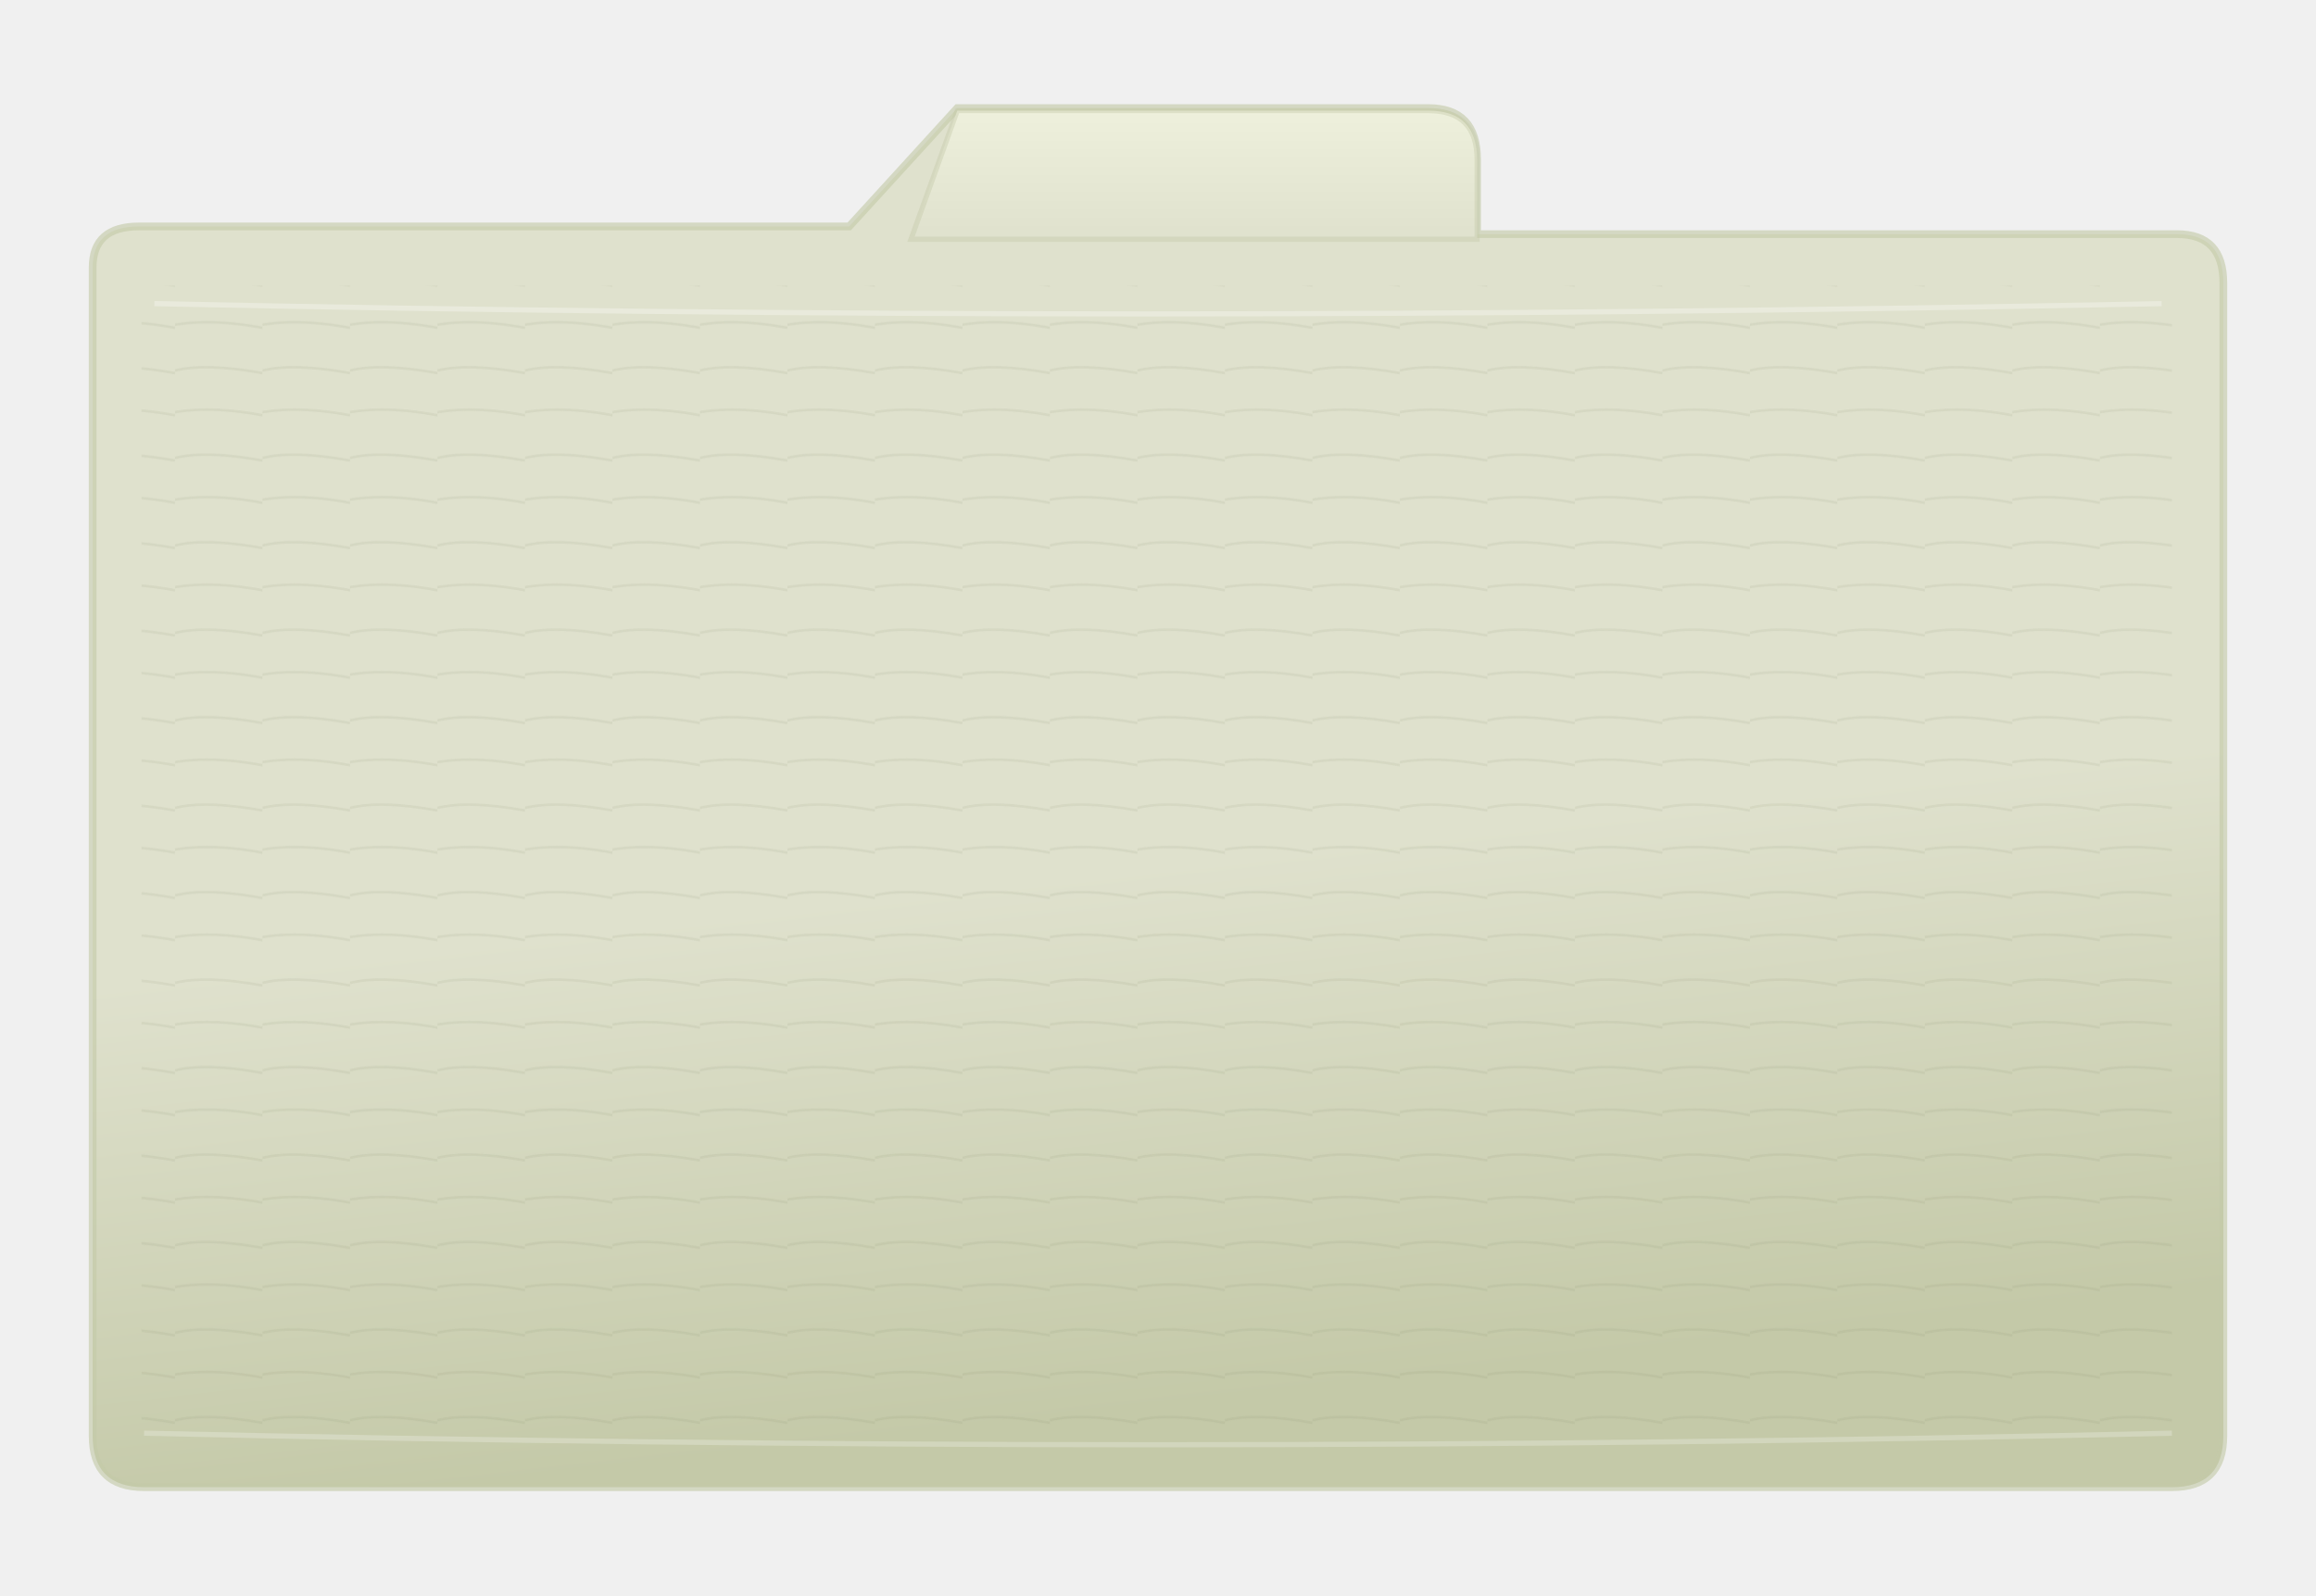
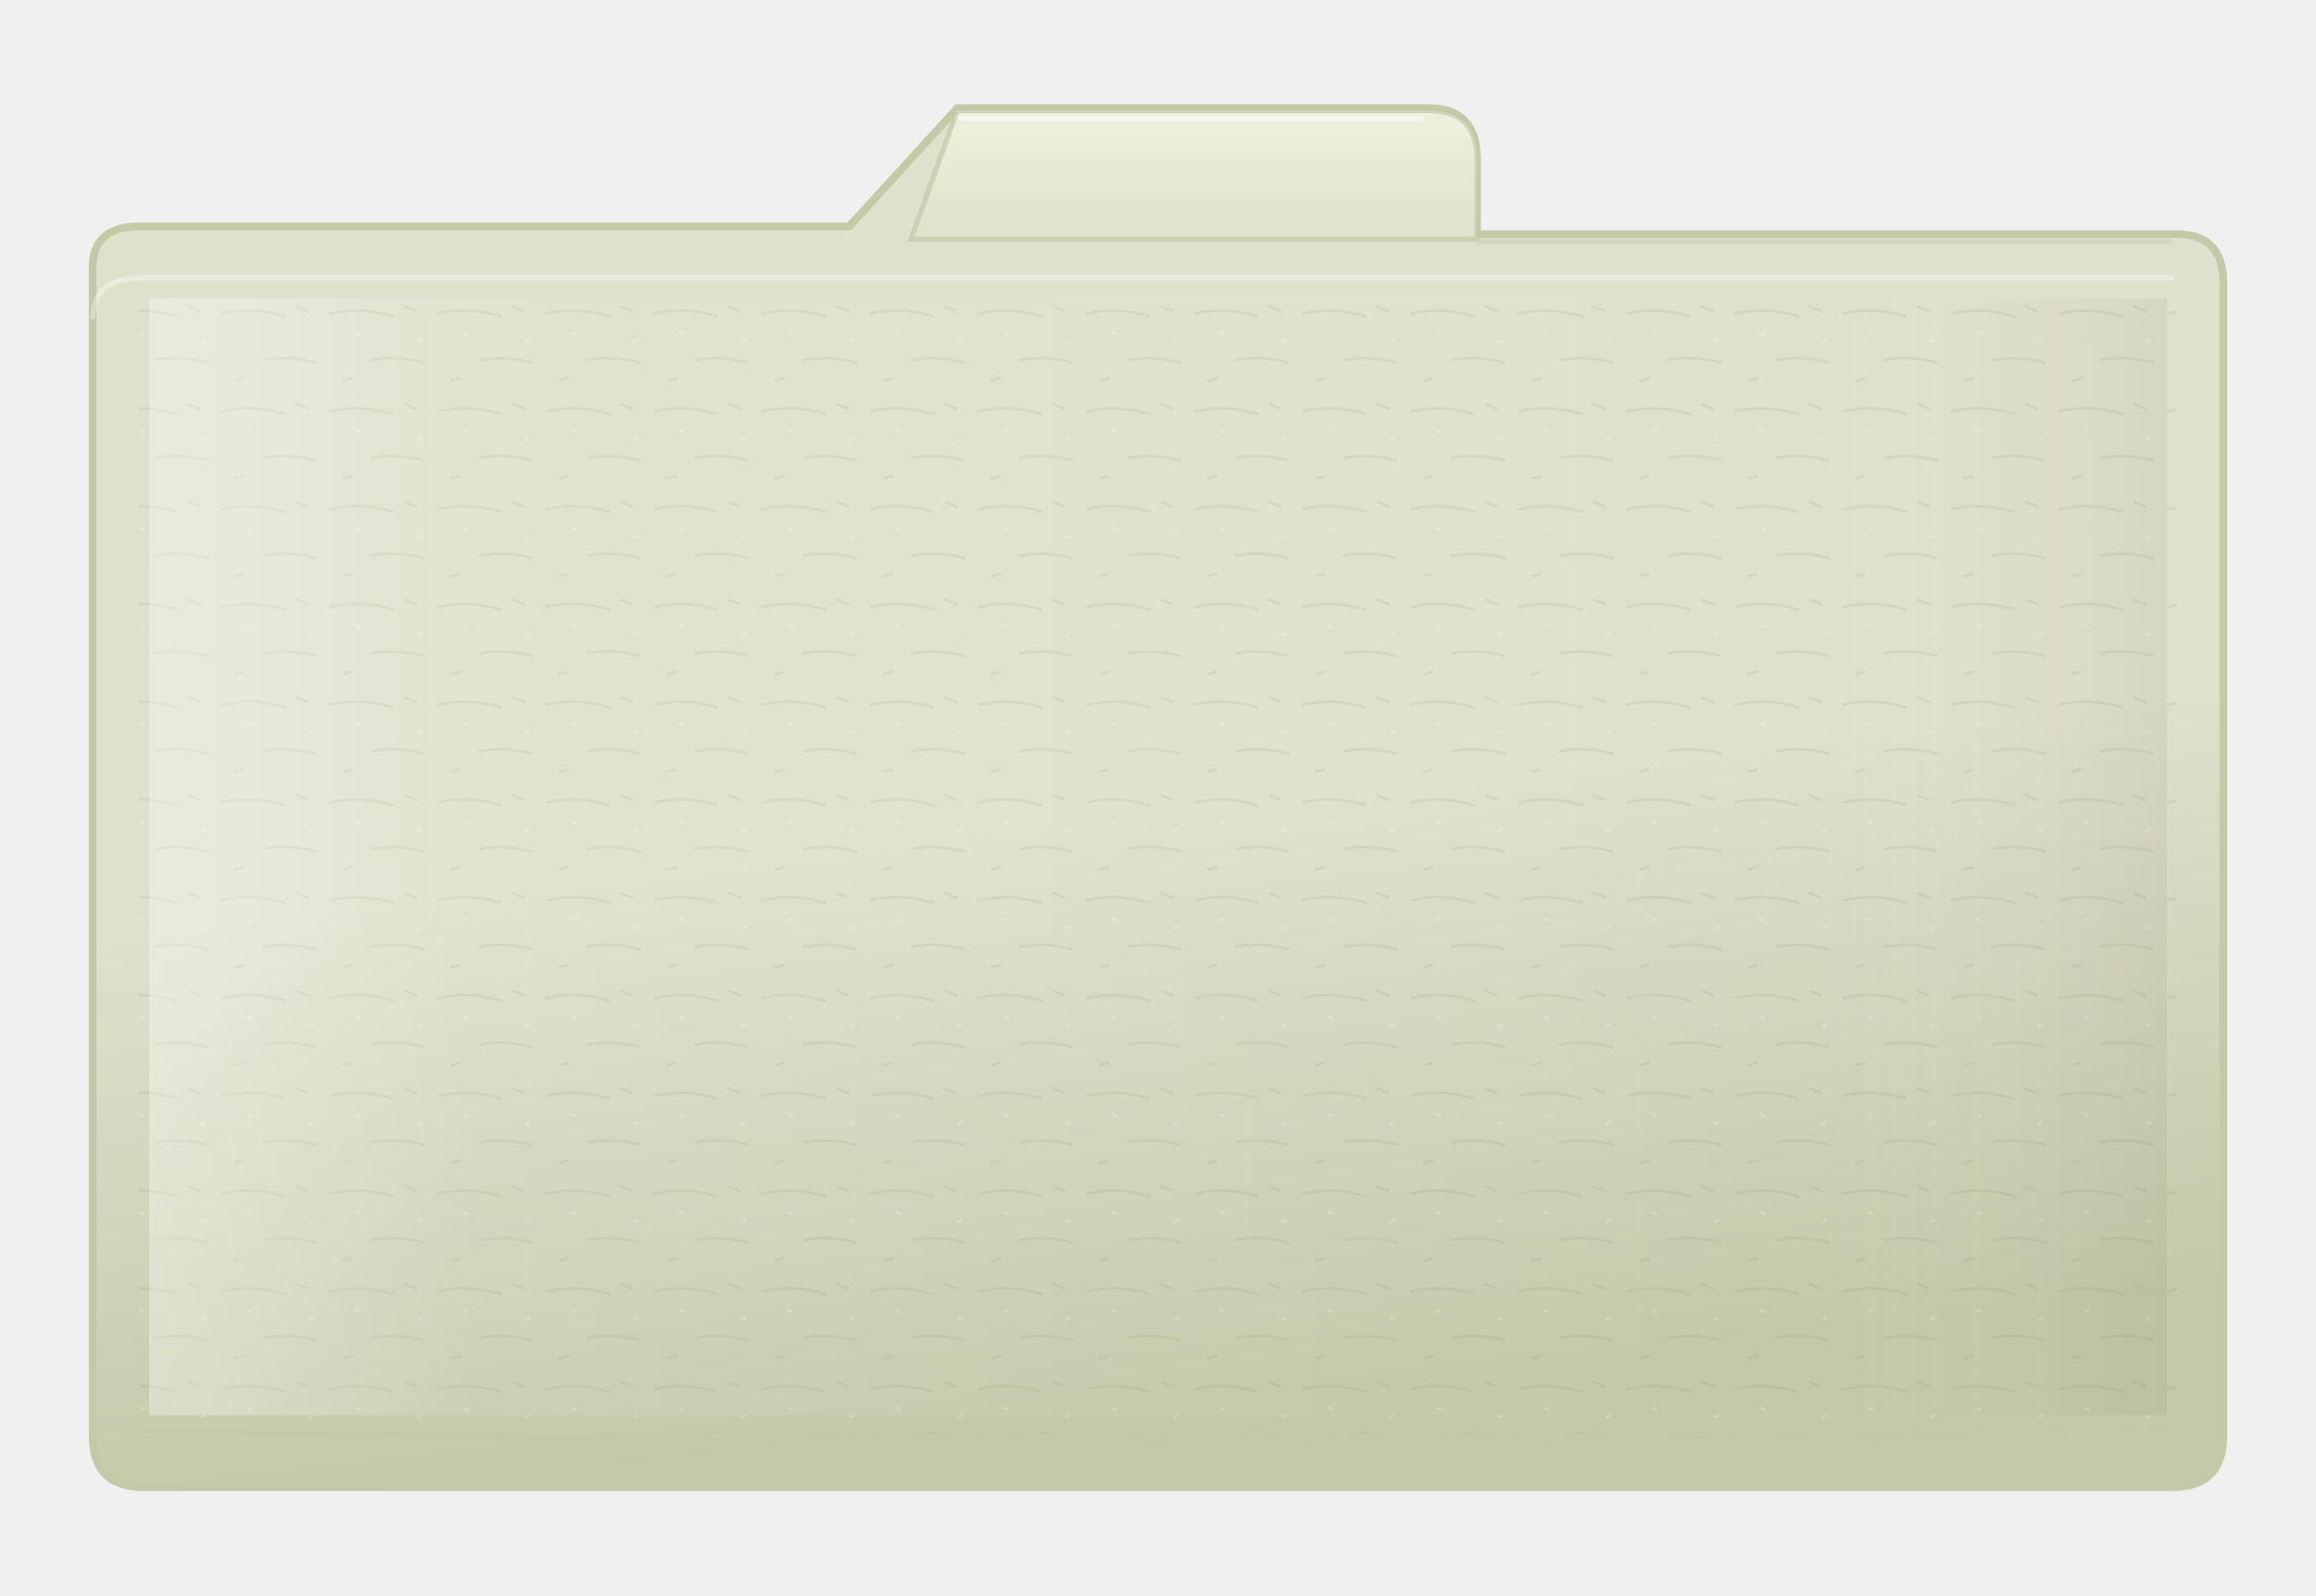
<svg xmlns="http://www.w3.org/2000/svg" width="900" height="620" viewBox="0 0 900 620">
  <defs>
-     <linearGradient id="body" x2=".18" y2="1">
+     <linearGradient id="body-olive" x1="0" y1="0" x2=".18" y2="1">
      <stop stop-color="#dfe1cd" />
-       <stop offset=".62" stop-color="#dfe1cd" />
+       <stop offset=".58" stop-color="#dfe1cd" />
      <stop offset="1" stop-color="#c4c9a8" />
    </linearGradient>
-     <linearGradient id="tab" x2="0" y2="1">
-       <stop stop-color="#eef0dc" />
+     <linearGradient id="tab-olive" x1="0" y1="0" x2="0" y2="1">
+       <stop stop-color="#eff0dd" />
      <stop offset="1" stop-color="#dfe1cd" />
    </linearGradient>
-     <pattern id="grain" width="34" height="34" patternUnits="userSpaceOnUse">
-       <path d="M0 8Q12 5 34 9M-4 25Q13 21 37 26" fill="none" stroke="#78805e" stroke-opacity=".13" stroke-width="1" />
+     <linearGradient id="sheen-olive" x1="0" y1="0" x2="1" y2="0">
+       <stop stop-color="#fff" stop-opacity=".34" />
+       <stop offset=".16" stop-color="#fff" stop-opacity=".08" />
+       <stop offset=".82" stop-color="#fff" stop-opacity="0" />
+       <stop offset="1" stop-color="#5b4b39" stop-opacity=".07" />
+     </linearGradient>
+     <pattern id="fiber-olive" width="42" height="38" patternUnits="userSpaceOnUse">
+       <path d="M2 8q12-3 25 1M18 26q10-2 21 1M31 5l5 2M7 34l4-1" fill="none" stroke="#78805e" stroke-opacity=".15" stroke-width="1" />
+       <path d="M12 15l2 1M36 19l2-1" stroke="#fff" stroke-opacity=".24" stroke-width="1" />
    </pattern>
  </defs>
-   <path d="M36 104Q36 88 54 88H330L372 42H555Q574 42 574 62V91H846Q864 91 864 110V558Q864 578 844 578H56Q36 578 36 558Z" fill="url(#body)" stroke="#c4c9a8" stroke-opacity=".62" stroke-width="3" />
-   <path d="M372 43H555Q574 43 574 62V93H354Z" fill="url(#tab)" stroke="#c4c9a8" stroke-opacity=".4" stroke-width="2" />
-   <path d="M55 111H844V557H55Z" fill="url(#grain)" opacity=".7" />
-   <path d="M56 557Q450 566 844 557" fill="none" stroke="#fff" stroke-opacity=".24" stroke-width="2" />
-   <path d="M60 118Q440 126 840 118" fill="none" stroke="#fff" stroke-opacity=".3" stroke-width="2" />
+   <path d="M36 104Q36 88 54 88H330L372 42H555Q574 42 574 62V91H846Q864 91 864 110V558Q864 578 844 578H56Q36 578 36 558Z" fill="url(#body-olive)" stroke="#c4c9a8" stroke-width="3" />
+   <path d="M372 43H555Q574 43 574 62V93H354Z" fill="url(#tab-olive)" stroke="#c4c9a8" stroke-opacity=".68" stroke-width="2" />
+   <path d="M54 112H846V557H54Z" fill="url(#fiber-olive)" opacity=".8" />
+   <path d="M36 124Q36 108 55 108H845" fill="none" stroke="#fff" stroke-opacity=".32" stroke-width="2" />
+   <path d="M55 556Q450 565 845 556" fill="none" stroke="#c4c9a8" stroke-opacity=".68" stroke-width="2" />
+   <path d="M58 116H842V550H58Z" fill="url(#sheen-olive)" />
+   <path d="M372 46H553" stroke="#fff" stroke-opacity=".42" stroke-width="2" />
+   <path d="M574 94H844" stroke="#c4c9a8" stroke-opacity=".38" stroke-width="2" />
</svg>
